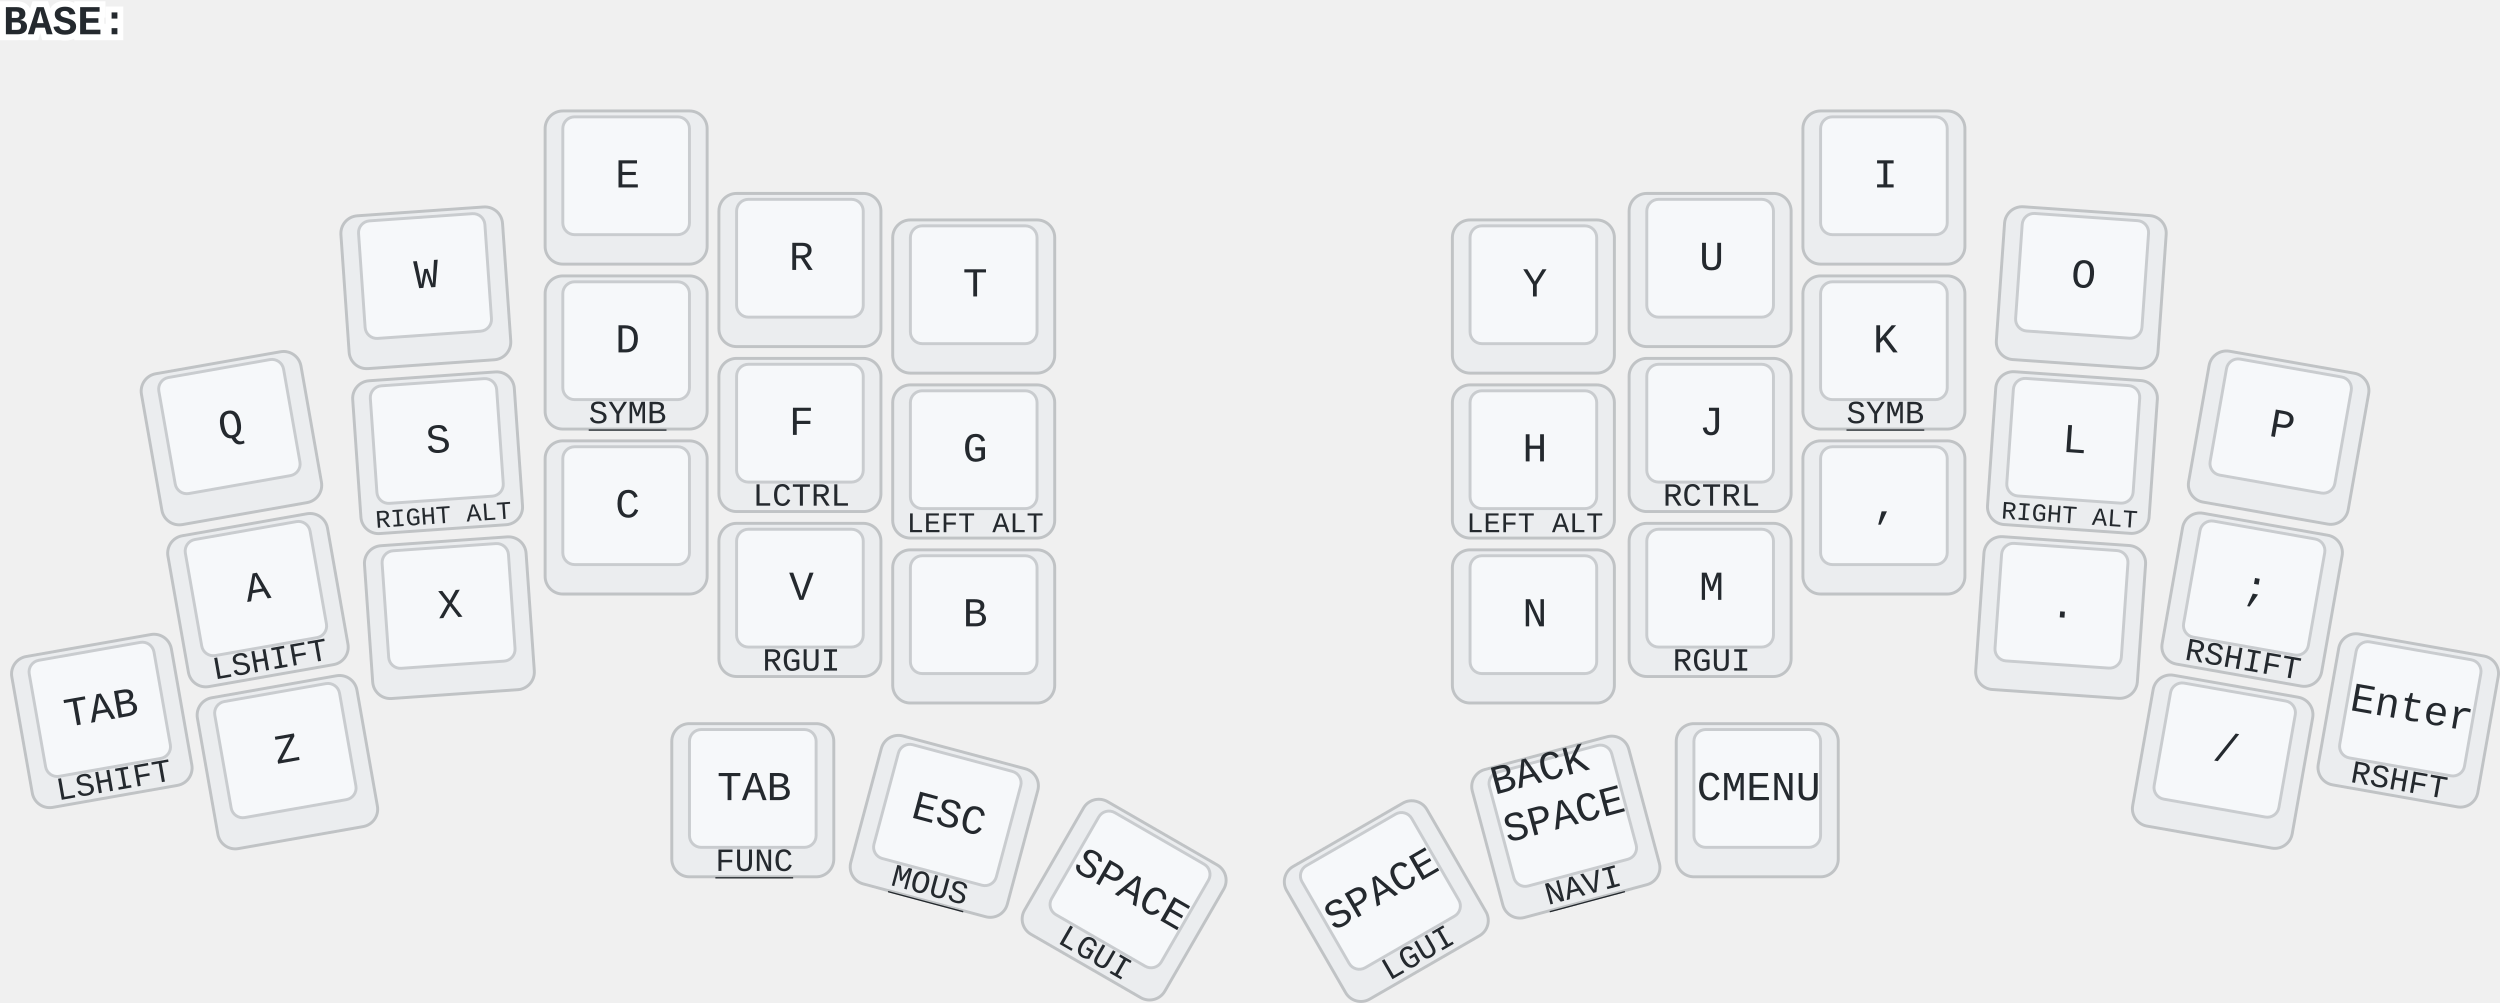
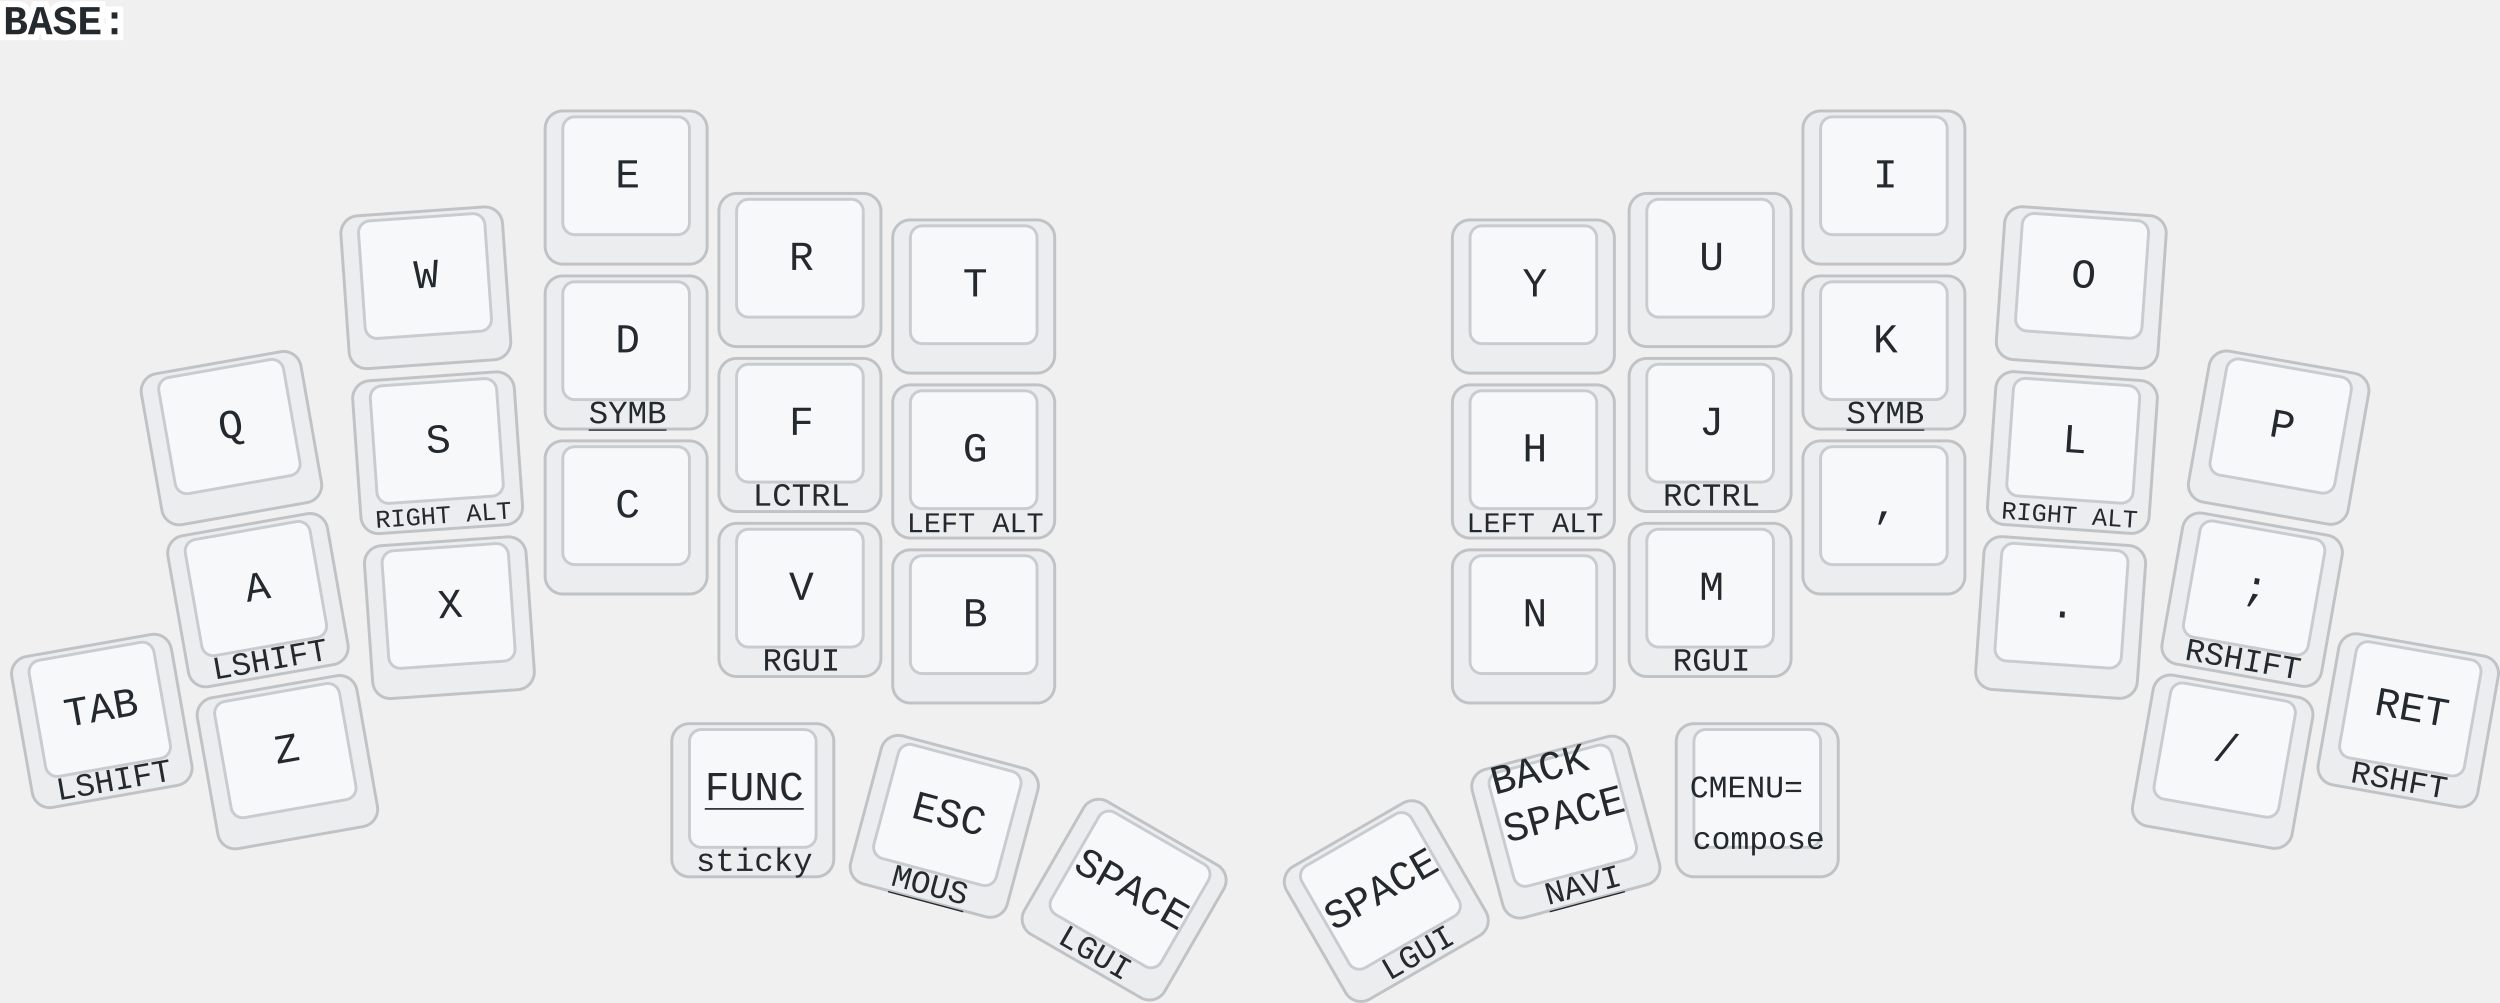
- <svg xmlns="http://www.w3.org/2000/svg" width="848.719" height="340.49" viewBox="0 0 848.719 340.49" class="keymap" version="1.1" id="svg1177">
-   <defs id="defs1177" />
+ <svg xmlns="http://www.w3.org/2000/svg" width="848.719" height="340.49" viewBox="0 0 848.719 340.49" class="keymap" version="1.1" id="svg1018">
+   <defs id="defs1018" />
  <style id="style1">/* inherit to force styles through use tags */
svg path {
    fill: inherit;
}

/* font and background color specifications */
svg.keymap {
    font-family: SFMono-Regular,Consolas,Liberation Mono,Menlo,monospace;
    font-size: 14px;
    font-kerning: normal;
    text-rendering: optimizeLegibility;
    fill: #24292e;
}

/* default key styling */
rect.key {
    fill: #f6f8fa;
}

rect.key, rect.combo {
    stroke: #c9cccf;
    stroke-width: 1;
}

/* default key side styling, only used is draw_key_sides is set */
rect.side {
    filter: brightness(90%);
}

/* color accent for combo boxes */
rect.combo, rect.combo-separate {
    fill: #cdf;
}

/* color accent for held keys */
rect.held, rect.combo.held {
    fill: #fdd;
}

/* color accent for ghost (optional) keys */
rect.ghost, rect.combo.ghost {
    stroke-dasharray: 4, 4;
    stroke-width: 2;
}

text {
    text-anchor: middle;
    dominant-baseline: middle;
}

/* styling for layer labels */
text.label {
    font-weight: bold;
    text-anchor: start;
    stroke: white;
    stroke-width: 4;
    paint-order: stroke;
}

/* styling for optional footer */
text.footer {
    text-anchor: end;
    dominant-baseline: auto;
    stroke: white;
    stroke-width: 4;
    paint-order: stroke;
}

/* styling for combo tap, and key non-tap label text */
text.combo, text.hold, text.shifted, text.left, text.right {
    font-size: 11px;
}

text.hold {
    text-anchor: middle;
    dominant-baseline: auto;
}

text.shifted {
    text-anchor: middle;
    dominant-baseline: hanging;
}

text.left {
    text-anchor: start;
}

text.right {
    text-anchor: end;
}

text.layer-activator {
    text-decoration: underline;
}

/* styling for hold/shifted label text in combo box */
text.combo.hold, text.combo.shifted, text.combo.left, text.combo.right {
    font-size: 8px;
}

/* lighter symbol for transparent keys */
text.trans {
    fill: #7b7e81;
}

/* styling for combo dendrons */
path.combo {
    stroke-width: 1;
    stroke: gray;
    fill: none;
}

/* Start Tabler Icons Cleanup */
/* cannot use height/width with glyphs */
.icon-tabler &gt; path {
    fill: inherit;
    stroke: inherit;
    stroke-width: 2;
}
/* hide tabler's default box */
.icon-tabler &gt; path[stroke="none"][fill="none"] {
    visibility: hidden;
}
/* End Tabler Icons Cleanup */

@media (prefers-color-scheme: dark) {
svg.keymap { fill: #d1d6db; }
rect.key { fill: #3f4750; }
rect.key, rect.combo { stroke: #60666c; }
rect.combo, rect.combo-separate { fill: #1f3d7a; }
rect.held, rect.combo.held { fill: #854747; }
text.label, text.footer { stroke: black; }
text.trans { fill: #7e8184; }
path.combo { stroke: #7f7f7f; }

}</style>
-   <g transform="translate(1.063477,-20.33301)" class="layer-BASE" id="g80">
+   <g transform="translate(1.063477,-20.33301)" class="layer-BASE" id="g79">
    <text x="0" y="28" class="label" id="BASE">BASE:</text>
-     <g transform="translate(0,56)" id="g79">
+     <g transform="translate(0,56)" id="g78">
      <g transform="rotate(-10,684.798,-389.272)" class="key keypos-0" id="g2">
        <rect rx="6" ry="6" x="-28" y="-26" width="55" height="52" class="key side" id="rect1" />
        <rect rx="4" ry="4" x="-22" y="-24" width="43" height="40" class="key" id="rect2" />
        <text x="0" y="-4" class="key tap" id="text2">Q</text>
      </g>
      <g transform="rotate(-4,959.7238,-2030.81)" class="key keypos-1" id="g4">
        <rect rx="6" ry="6" x="-28" y="-26" width="55" height="52" class="key side" id="rect3" />
        <rect rx="4" ry="4" x="-22" y="-24" width="43" height="40" class="key" id="rect4" />
        <text x="0" y="-4" class="key tap" id="text4">W</text>
      </g>
      <g transform="translate(212,28)" class="key keypos-2" id="g6">
        <rect rx="6" ry="6" x="-28" y="-26" width="55" height="52" class="key side" id="rect5" />
        <rect rx="4" ry="4" x="-22" y="-24" width="43" height="40" class="key" id="rect6" />
        <text x="0" y="-4" class="key tap" id="text6">E</text>
      </g>
      <g transform="translate(271,56)" class="key keypos-3" id="g8">
        <rect rx="6" ry="6" x="-28" y="-26" width="55" height="52" class="key side" id="rect7" />
        <rect rx="4" ry="4" x="-22" y="-24" width="43" height="40" class="key" id="rect8" />
        <text x="0" y="-4" class="key tap" id="text8">R</text>
      </g>
      <g transform="translate(330,65)" class="key keypos-4" id="g10">
        <rect rx="6" ry="6" x="-28" y="-26" width="55" height="52" class="key side" id="rect9" />
        <rect rx="4" ry="4" x="-22" y="-24" width="43" height="40" class="key" id="rect10" />
        <text x="0" y="-4" class="key tap" id="text10">T</text>
      </g>
      <g transform="translate(520,65)" class="key keypos-5" id="g12">
        <rect rx="6" ry="6" x="-28" y="-26" width="55" height="52" class="key side" id="rect11" />
        <rect rx="4" ry="4" x="-22" y="-24" width="43" height="40" class="key" id="rect12" />
        <text x="0" y="-4" class="key tap" id="text12">Y</text>
      </g>
      <g transform="translate(580,56)" class="key keypos-6" id="g14">
        <rect rx="6" ry="6" x="-28" y="-26" width="55" height="52" class="key side" id="rect13" />
        <rect rx="4" ry="4" x="-22" y="-24" width="43" height="40" class="key" id="rect14" />
        <text x="0" y="-4" class="key tap" id="text14">U</text>
      </g>
      <g transform="translate(639,28)" class="key keypos-7" id="g16">
        <rect rx="6" ry="6" x="-28" y="-26" width="55" height="52" class="key side" id="rect15" />
        <rect rx="4" ry="4" x="-22" y="-24" width="43" height="40" class="key" id="rect16" />
        <text x="0" y="-4" class="key tap" id="text16">I</text>
      </g>
      <g transform="rotate(4,-534.7238,10139.597)" class="key keypos-8" id="g18">
        <rect rx="6" ry="6" x="-28" y="-26" width="55" height="52" class="key side" id="rect17" />
        <rect rx="4" ry="4" x="-22" y="-24" width="43" height="40" class="key" id="rect18" />
        <text x="0" y="-4" class="key tap" id="text18">O</text>
      </g>
      <g transform="rotate(10,-259.298,4474.215)" class="key keypos-9" id="g20">
        <rect rx="6" ry="6" x="-28" y="-26" width="55" height="52" class="key side" id="rect19" />
        <rect rx="4" ry="4" x="-22" y="-24" width="43" height="40" class="key" id="rect20" />
        <text x="0" y="-4" class="key tap" id="text20">P</text>
      </g>
      <g transform="rotate(-10,1003.624,-413.2073)" class="key keypos-10" id="g23">
        <rect rx="6" ry="6" x="-28" y="-26" width="55" height="52" class="key side" id="rect21" />
        <rect rx="4" ry="4" x="-22" y="-24" width="43" height="40" class="key" id="rect22" />
        <text x="0" y="-4" class="key tap" id="text22">A</text>
        <text x="0" y="24" class="key hold" id="text23">LSHIFT</text>
      </g>
      <g transform="rotate(-4,1763.539,-2060.083)" class="key keypos-11" id="g25">
        <rect rx="6" ry="6" x="-28" y="-26" width="55" height="52" class="key side" id="rect23" />
        <rect rx="4" ry="4" x="-22" y="-24" width="43" height="40" class="key" id="rect24" />
        <text x="0" y="-4" class="key tap" id="text24">S</text>
        <text x="0" y="24" class="key hold" id="text25">
          <tspan style="font-size:78%" id="tspan24">RIGHT ALT</tspan>
        </text>
      </g>
      <g transform="translate(212,84)" class="key keypos-12" id="g27">
        <rect rx="6" ry="6" x="-28" y="-26" width="55" height="52" class="key side" id="rect25" />
        <rect rx="4" ry="4" x="-22" y="-24" width="43" height="40" class="key" id="rect26" />
        <text x="0" y="-4" class="key tap" id="text26">D</text>
        <a href="#SYMB" id="a27">
          <text x="0" y="24" class="key hold layer-activator" id="text27" style="text-decoration:underline;text-decoration-line:underline">SYMB</text>
        </a>
      </g>
      <g transform="translate(271,112)" class="key keypos-13" id="g29">
        <rect rx="6" ry="6" x="-28" y="-26" width="55" height="52" class="key side" id="rect27" />
        <rect rx="4" ry="4" x="-22" y="-24" width="43" height="40" class="key" id="rect28" />
        <text x="0" y="-4" class="key tap" id="text28">F</text>
        <text x="0" y="24" class="key hold" id="text29">LCTRL</text>
      </g>
      <g transform="translate(330,121)" class="key keypos-14" id="g31">
        <rect rx="6" ry="6" x="-28" y="-26" width="55" height="52" class="key side" id="rect29" />
        <rect rx="4" ry="4" x="-22" y="-24" width="43" height="40" class="key" id="rect30" />
        <text x="0" y="-4" class="key tap" id="text30">G</text>
        <text x="0" y="24" class="key hold" id="text31">
          <tspan style="font-size:88%" id="tspan30">LEFT ALT</tspan>
        </text>
      </g>
      <g transform="translate(520,121)" class="key keypos-15" id="g33">
        <rect rx="6" ry="6" x="-28" y="-26" width="55" height="52" class="key side" id="rect31" />
        <rect rx="4" ry="4" x="-22" y="-24" width="43" height="40" class="key" id="rect32" />
        <text x="0" y="-4" class="key tap" id="text32">H</text>
        <text x="0" y="24" class="key hold" id="text33">
          <tspan style="font-size:88%" id="tspan32">LEFT ALT</tspan>
        </text>
      </g>
      <g transform="translate(580,112)" class="key keypos-16" id="g35">
        <rect rx="6" ry="6" x="-28" y="-26" width="55" height="52" class="key side" id="rect33" />
        <rect rx="4" ry="4" x="-22" y="-24" width="43" height="40" class="key" id="rect34" />
        <text x="0" y="-4" class="key tap" id="text34">J</text>
        <text x="0" y="24" class="key hold" id="text35">RCTRL</text>
      </g>
      <g transform="translate(639,84)" class="key keypos-17" id="g37">
        <rect rx="6" ry="6" x="-28" y="-26" width="55" height="52" class="key side" id="rect35" />
        <rect rx="4" ry="4" x="-22" y="-24" width="43" height="40" class="key" id="rect36" />
        <text x="0" y="-4" class="key tap" id="text36">K</text>
        <a href="#SYMB" id="a37">
          <text x="0" y="24" class="key hold layer-activator" id="text37" style="text-decoration:underline;text-decoration-line:underline">SYMB</text>
        </a>
      </g>
      <g transform="rotate(4,-1338.039,10124.643)" class="key keypos-18" id="g39">
        <rect rx="6" ry="6" x="-28" y="-26" width="55" height="52" class="key side" id="rect37" />
        <rect rx="4" ry="4" x="-22" y="-24" width="43" height="40" class="key" id="rect38" />
        <text x="0" y="-4" class="key tap" id="text38">L</text>
        <text x="0" y="24" class="key hold" id="text39">
          <tspan style="font-size:78%" id="tspan38">RIGHT ALT</tspan>
        </text>
      </g>
      <g transform="rotate(10,-578.1244,4450.28)" class="key keypos-19" id="g41">
        <rect rx="6" ry="6" x="-28" y="-26" width="55" height="52" class="key side" id="rect39" />
        <rect rx="4" ry="4" x="-22" y="-24" width="43" height="40" class="key" id="rect40" />
        <text x="0" y="-4" class="key tap" id="text40">;</text>
        <text x="0" y="24" class="key hold" id="text41">RSHIFT</text>
      </g>
      <g transform="rotate(-10,1211.44,-89.81089)" class="key keypos-20" id="g43">
        <rect rx="6" ry="6" x="-28" y="-26" width="55" height="52" class="key side" id="rect41" />
        <rect rx="4" ry="4" x="-22" y="-24" width="43" height="40" class="key" id="rect42" />
        <text x="0" y="-4" class="key tap" id="text42">TAB</text>
        <text x="0" y="24" class="key hold" id="text43">LSHIFT</text>
      </g>
      <g transform="rotate(-10,1322.951,-442.8575)" class="key keypos-21" id="g44">
        <rect rx="6" ry="6" x="-28" y="-26" width="55" height="52" class="key side" id="rect43" />
        <rect rx="4" ry="4" x="-22" y="-24" width="43" height="40" class="key" id="rect44" />
        <text x="0" y="-4" class="key tap" id="text44">Z</text>
      </g>
      <g transform="rotate(-4,2567.354,-2089.355)" class="key keypos-22" id="g46">
        <rect rx="6" ry="6" x="-28" y="-26" width="55" height="52" class="key side" id="rect45" />
        <rect rx="4" ry="4" x="-22" y="-24" width="43" height="40" class="key" id="rect46" />
        <text x="0" y="-4" class="key tap" id="text46">X</text>
      </g>
      <g transform="translate(212,140)" class="key keypos-23" id="g48">
        <rect rx="6" ry="6" x="-28" y="-26" width="55" height="52" class="key side" id="rect47" />
        <rect rx="4" ry="4" x="-22" y="-24" width="43" height="40" class="key" id="rect48" />
        <text x="0" y="-4" class="key tap" id="text48">C</text>
      </g>
      <g transform="translate(271,168)" class="key keypos-24" id="g51">
        <rect rx="6" ry="6" x="-28" y="-26" width="55" height="52" class="key side" id="rect49" />
        <rect rx="4" ry="4" x="-22" y="-24" width="43" height="40" class="key" id="rect50" />
        <text x="0" y="-4" class="key tap" id="text50">V</text>
        <text x="0" y="24" class="key hold" id="text51">RGUI</text>
      </g>
      <g transform="translate(330,177)" class="key keypos-25" id="g52">
        <rect rx="6" ry="6" x="-28" y="-26" width="55" height="52" class="key side" id="rect51" />
        <rect rx="4" ry="4" x="-22" y="-24" width="43" height="40" class="key" id="rect52" />
        <text x="0" y="-4" class="key tap" id="text52">B</text>
      </g>
      <g transform="translate(520,177)" class="key keypos-26" id="g54">
        <rect rx="6" ry="6" x="-28" y="-26" width="55" height="52" class="key side" id="rect53" />
        <rect rx="4" ry="4" x="-22" y="-24" width="43" height="40" class="key" id="rect54" />
        <text x="0" y="-4" class="key tap" id="text54">N</text>
      </g>
      <g transform="translate(580,168)" class="key keypos-27" id="g57">
        <rect rx="6" ry="6" x="-28" y="-26" width="55" height="52" class="key side" id="rect55" />
        <rect rx="4" ry="4" x="-22" y="-24" width="43" height="40" class="key" id="rect56" />
        <text x="0" y="-4" class="key tap" id="text56">M</text>
        <text x="0" y="24" class="key hold" id="text57">RGUI</text>
      </g>
      <g transform="translate(639,140)" class="key keypos-28" id="g58">
        <rect rx="6" ry="6" x="-28" y="-26" width="55" height="52" class="key side" id="rect57" />
        <rect rx="4" ry="4" x="-22" y="-24" width="43" height="40" class="key" id="rect58" />
        <text x="0" y="-4" class="key tap" id="text58">,</text>
      </g>
      <g transform="rotate(4,-2141.854,10095.371)" class="key keypos-29" id="g60">
        <rect rx="6" ry="6" x="-28" y="-26" width="55" height="52" class="key side" id="rect59" />
        <rect rx="4" ry="4" x="-22" y="-24" width="43" height="40" class="key" id="rect60" />
        <text x="0" y="-4" class="key tap" id="text60">.</text>
      </g>
      <g transform="rotate(10,-897.4508,4420.63)" class="key keypos-30" id="g62">
        <rect rx="6" ry="6" x="-28" y="-26" width="55" height="52" class="key side" id="rect61" />
        <rect rx="4" ry="4" x="-22" y="-24" width="43" height="40" class="key" id="rect62" />
        <text x="0" y="-4" class="key tap" id="text62">/</text>
      </g>
      <g transform="rotate(10,-785.9405,4773.676)" class="key keypos-31" id="g65">
        <rect rx="6" ry="6" x="-28" y="-26" width="55" height="52" class="key side" id="rect63" />
        <rect rx="4" ry="4" x="-22" y="-24" width="43" height="40" class="key" id="rect64" />
-         <text x="0" y="-4" class="key tap" id="text64">Enter</text>
+         <text x="0" y="-4" class="key tap" id="text64">RET</text>
        <text x="0" y="24" class="key hold" id="text65">RSHFT</text>
      </g>
      <g transform="translate(255,236)" class="key keypos-32" id="g67">
        <rect rx="6" ry="6" x="-28" y="-26" width="55" height="52" class="key side" id="rect65" />
        <rect rx="4" ry="4" x="-22" y="-24" width="43" height="40" class="key" id="rect66" />
-         <text x="0" y="-4" class="key tap" id="text66">TAB</text>
-         <a href="#FUNC" id="a67">
-           <text x="0" y="24" class="key hold layer-activator" id="text67" style="text-decoration:underline;text-decoration-line:underline">FUNC</text>
-         </a>
+         <a href="#FUNC" id="a66">
+           <text x="0" y="-4" class="key tap layer-activator" id="text66" style="text-decoration:underline;text-decoration-line:underline">FUNC</text>
+         </a>
+         <text x="0" y="24" class="key hold" id="text67">sticky</text>
      </g>
      <g transform="rotate(15,-770.4799,1337.821)" class="key keypos-33" id="g69">
        <rect rx="6" ry="6" x="-28" y="-26" width="55" height="52" class="key side" id="rect67" />
        <rect rx="4" ry="4" x="-22" y="-24" width="43" height="40" class="key" id="rect68" />
        <text x="0" y="-4" class="key tap" id="text68">ESC</text>
        <a href="#MOUS" id="a69">
          <text x="0" y="24" class="key hold layer-activator" id="text69" style="text-decoration:underline;text-decoration-line:underline">MOUS</text>
        </a>
      </g>
      <g transform="rotate(30,-313.3269,845.9557)" class="key keypos-34" id="g71">
        <rect rx="6" ry="6" x="-28" y="-26" width="55" height="52" class="key side" id="rect69" />
        <rect rx="4" ry="4" x="-22" y="-24" width="43" height="40" class="key" id="rect70" />
        <text x="0" y="-4" class="key tap" id="text70">SPACE</text>
        <text x="0" y="24" class="key hold" id="text71">LGUI</text>
      </g>
      <g transform="rotate(-30,738.8269,-742.0319)" class="key keypos-35" id="g73">
        <rect rx="6" ry="6" x="-28" y="-26" width="55" height="52" class="key side" id="rect71" />
        <rect rx="4" ry="4" x="-22" y="-24" width="43" height="40" class="key" id="rect72" />
        <text x="0" y="-4" class="key tap" id="text72">SPACE</text>
        <text x="0" y="24" class="key hold" id="text73">LGUI</text>
      </g>
      <g transform="rotate(-15,1195.98,-1894.173)" class="key keypos-36" id="g76">
        <rect rx="6" ry="6" x="-28" y="-26" width="55" height="52" class="key side" id="rect73" />
        <rect rx="4" ry="4" x="-22" y="-24" width="43" height="40" class="key" id="rect74" />
        <text x="0" y="-4" class="key tap" id="text75">
          <tspan x="0" dy="-1.2em" id="tspan74">BACK</tspan>
          <tspan x="0" dy="1.2em" id="tspan75">SPACE</tspan>
        </text>
        <a href="#NAVI" id="a76">
          <text x="0" y="24" class="key hold layer-activator" id="text76" style="text-decoration:underline;text-decoration-line:underline">NAVI</text>
        </a>
      </g>
-       <g transform="translate(596,236)" class="key keypos-37" id="g78">
+       <g transform="translate(596,236)" class="key keypos-37" id="g77">
        <rect rx="6" ry="6" x="-28" y="-26" width="55" height="52" class="key side" id="rect76" />
        <rect rx="4" ry="4" x="-22" y="-24" width="43" height="40" class="key" id="rect77" />
-         <text x="0" y="-4" class="key tap" id="text78">CMENU</text>
+         <text x="0" y="-4" class="key tap" id="text77" style="dominant-baseline:middle;text-anchor:middle">
+           <tspan id="tspan1019" x="3.7159771e-07" y="-4" style="font-style:normal;font-variant:normal;font-weight:normal;font-stretch:normal;font-size:10.667px;font-family:SFMono-Regular, Consolas, 'Liberation Mono', Menlo, monospace;-inkscape-font-specification:'SFMono-Regular, Consolas, Liberation Mono, Menlo, monospace, Normal';font-variant-ligatures:normal;font-variant-caps:normal;font-variant-numeric:normal;font-variant-east-asian:normal">CMENU=</tspan>
+           <tspan x="4.3353066e-07" y="13.5" style="font-style:normal;font-variant:normal;font-weight:normal;font-stretch:normal;font-size:10.667px;font-family:SFMono-Regular, Consolas, 'Liberation Mono', Menlo, monospace;-inkscape-font-specification:'SFMono-Regular, Consolas, Liberation Mono, Menlo, monospace, Normal';font-variant-ligatures:normal;font-variant-caps:normal;font-variant-numeric:normal;font-variant-east-asian:normal" id="tspan1020">compose</tspan>
+         </text>
      </g>
    </g>
  </g>
</svg>
